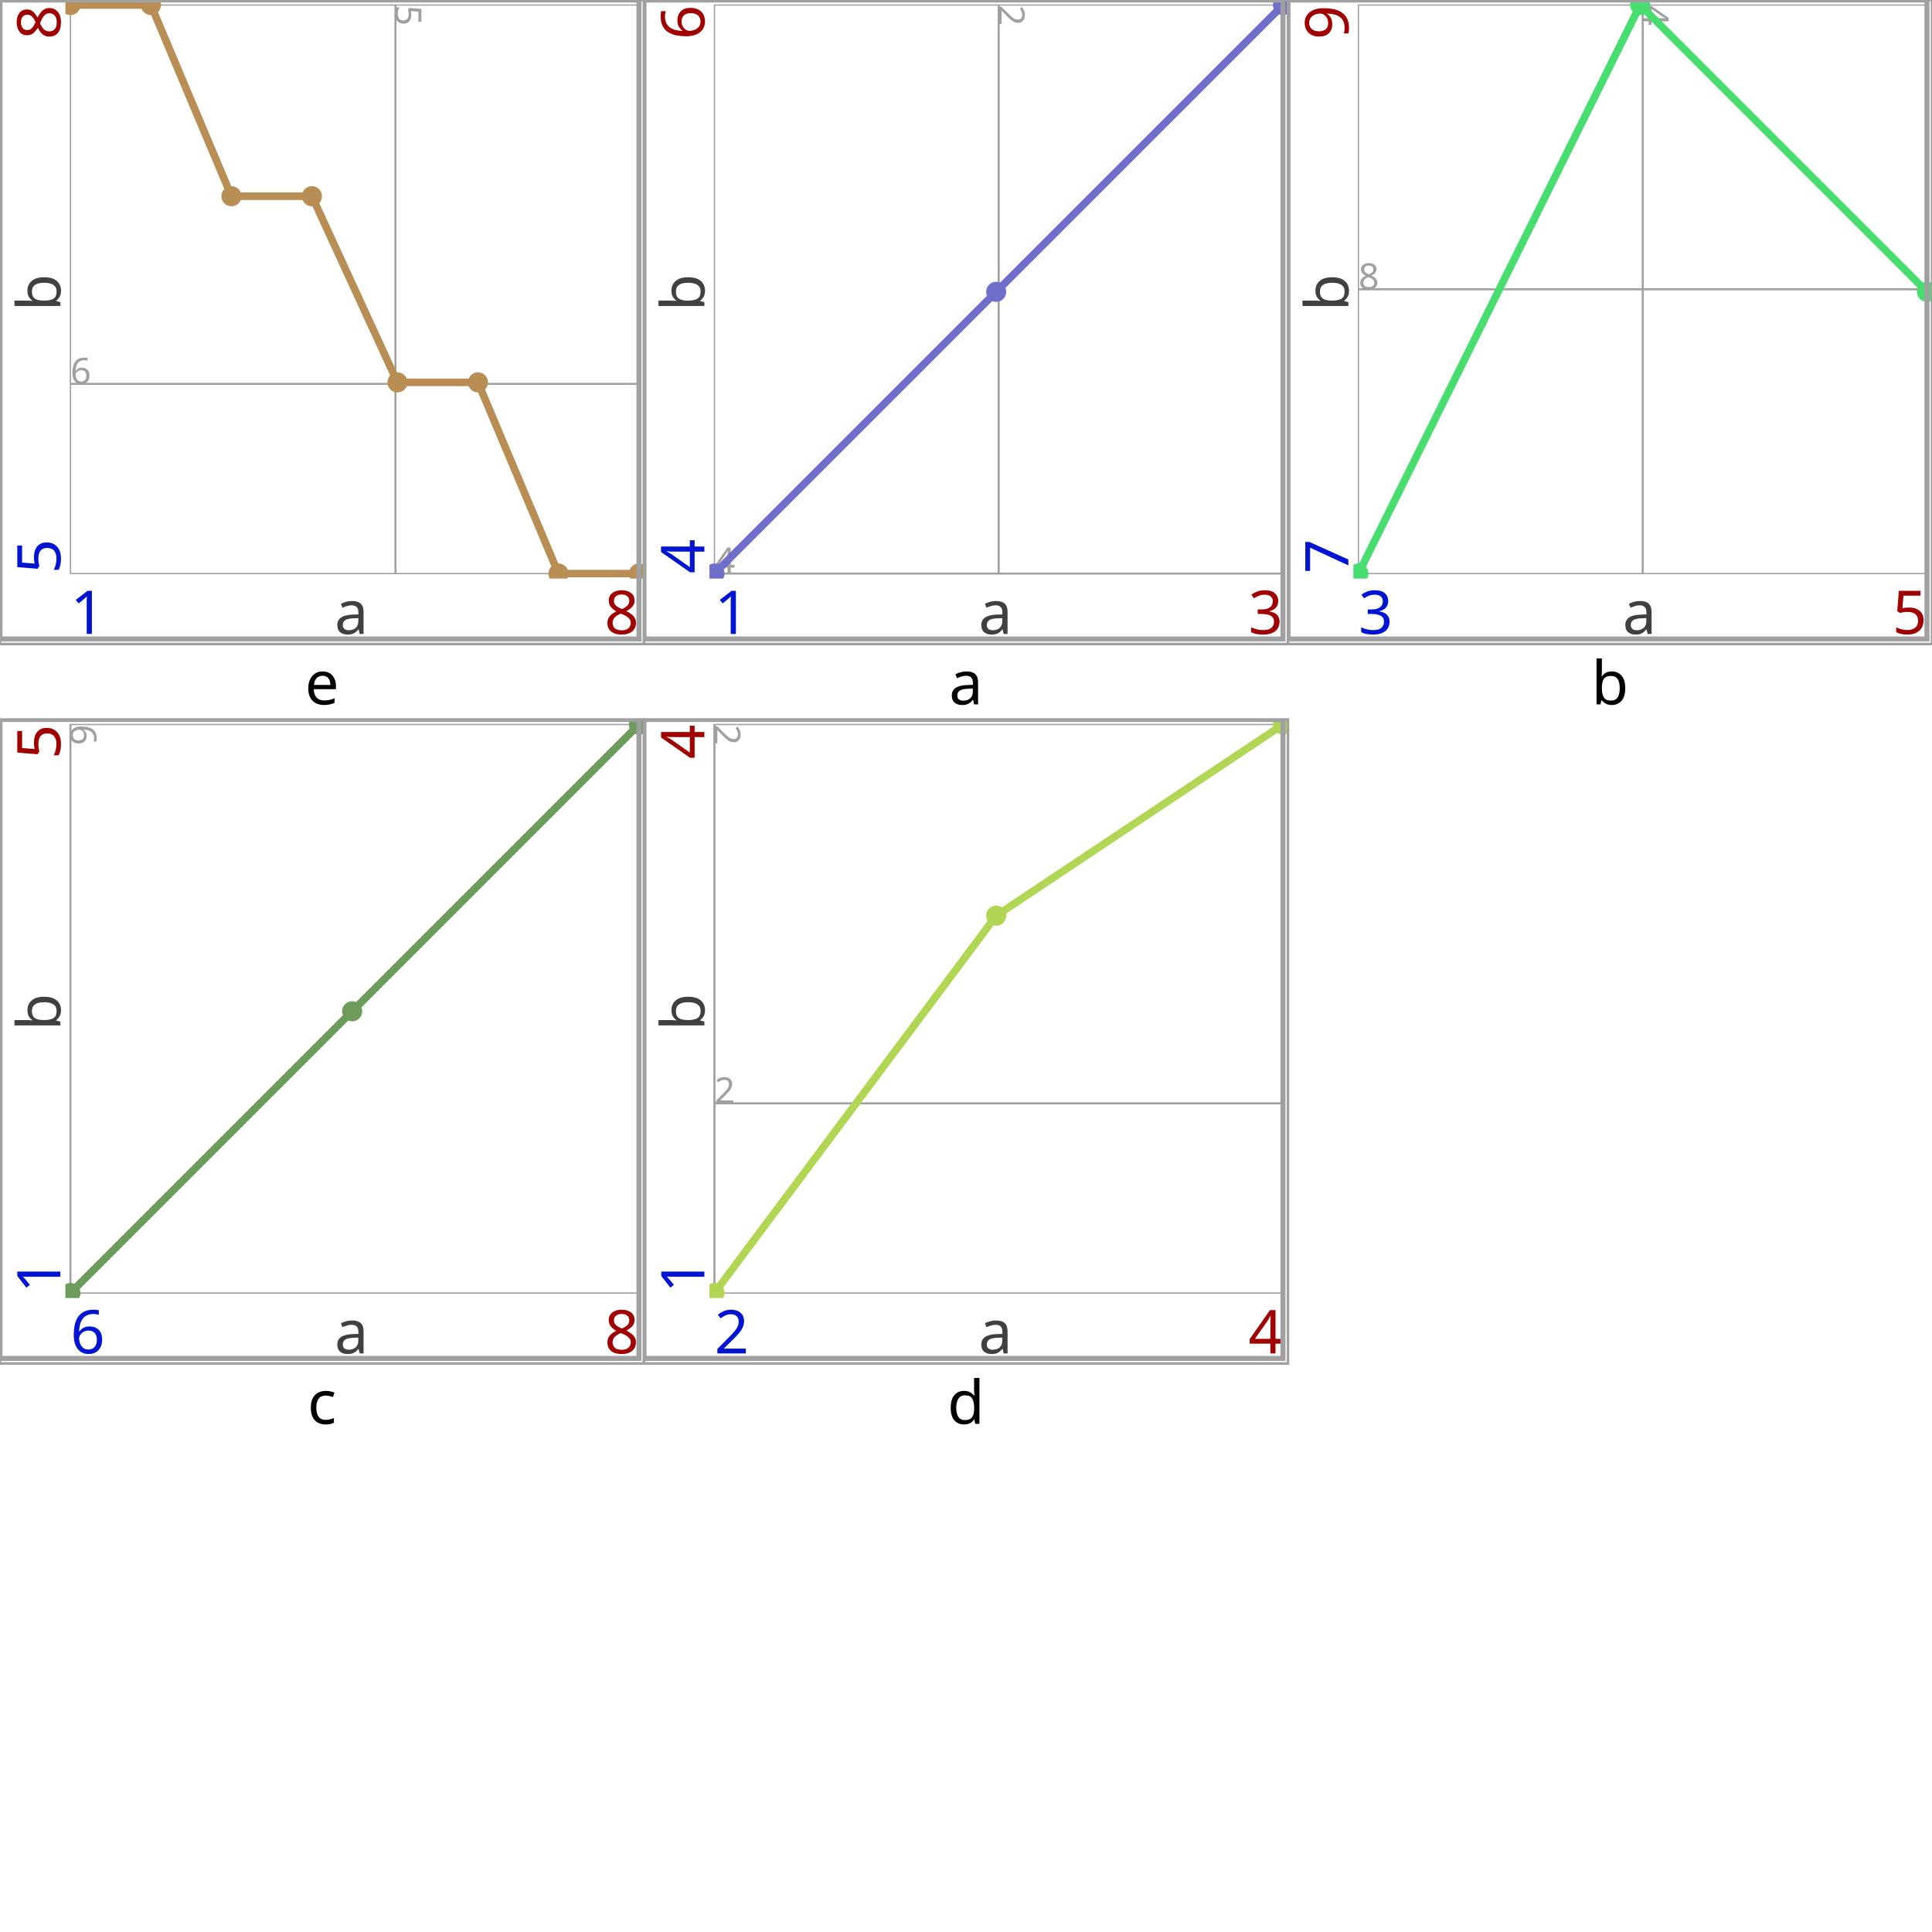
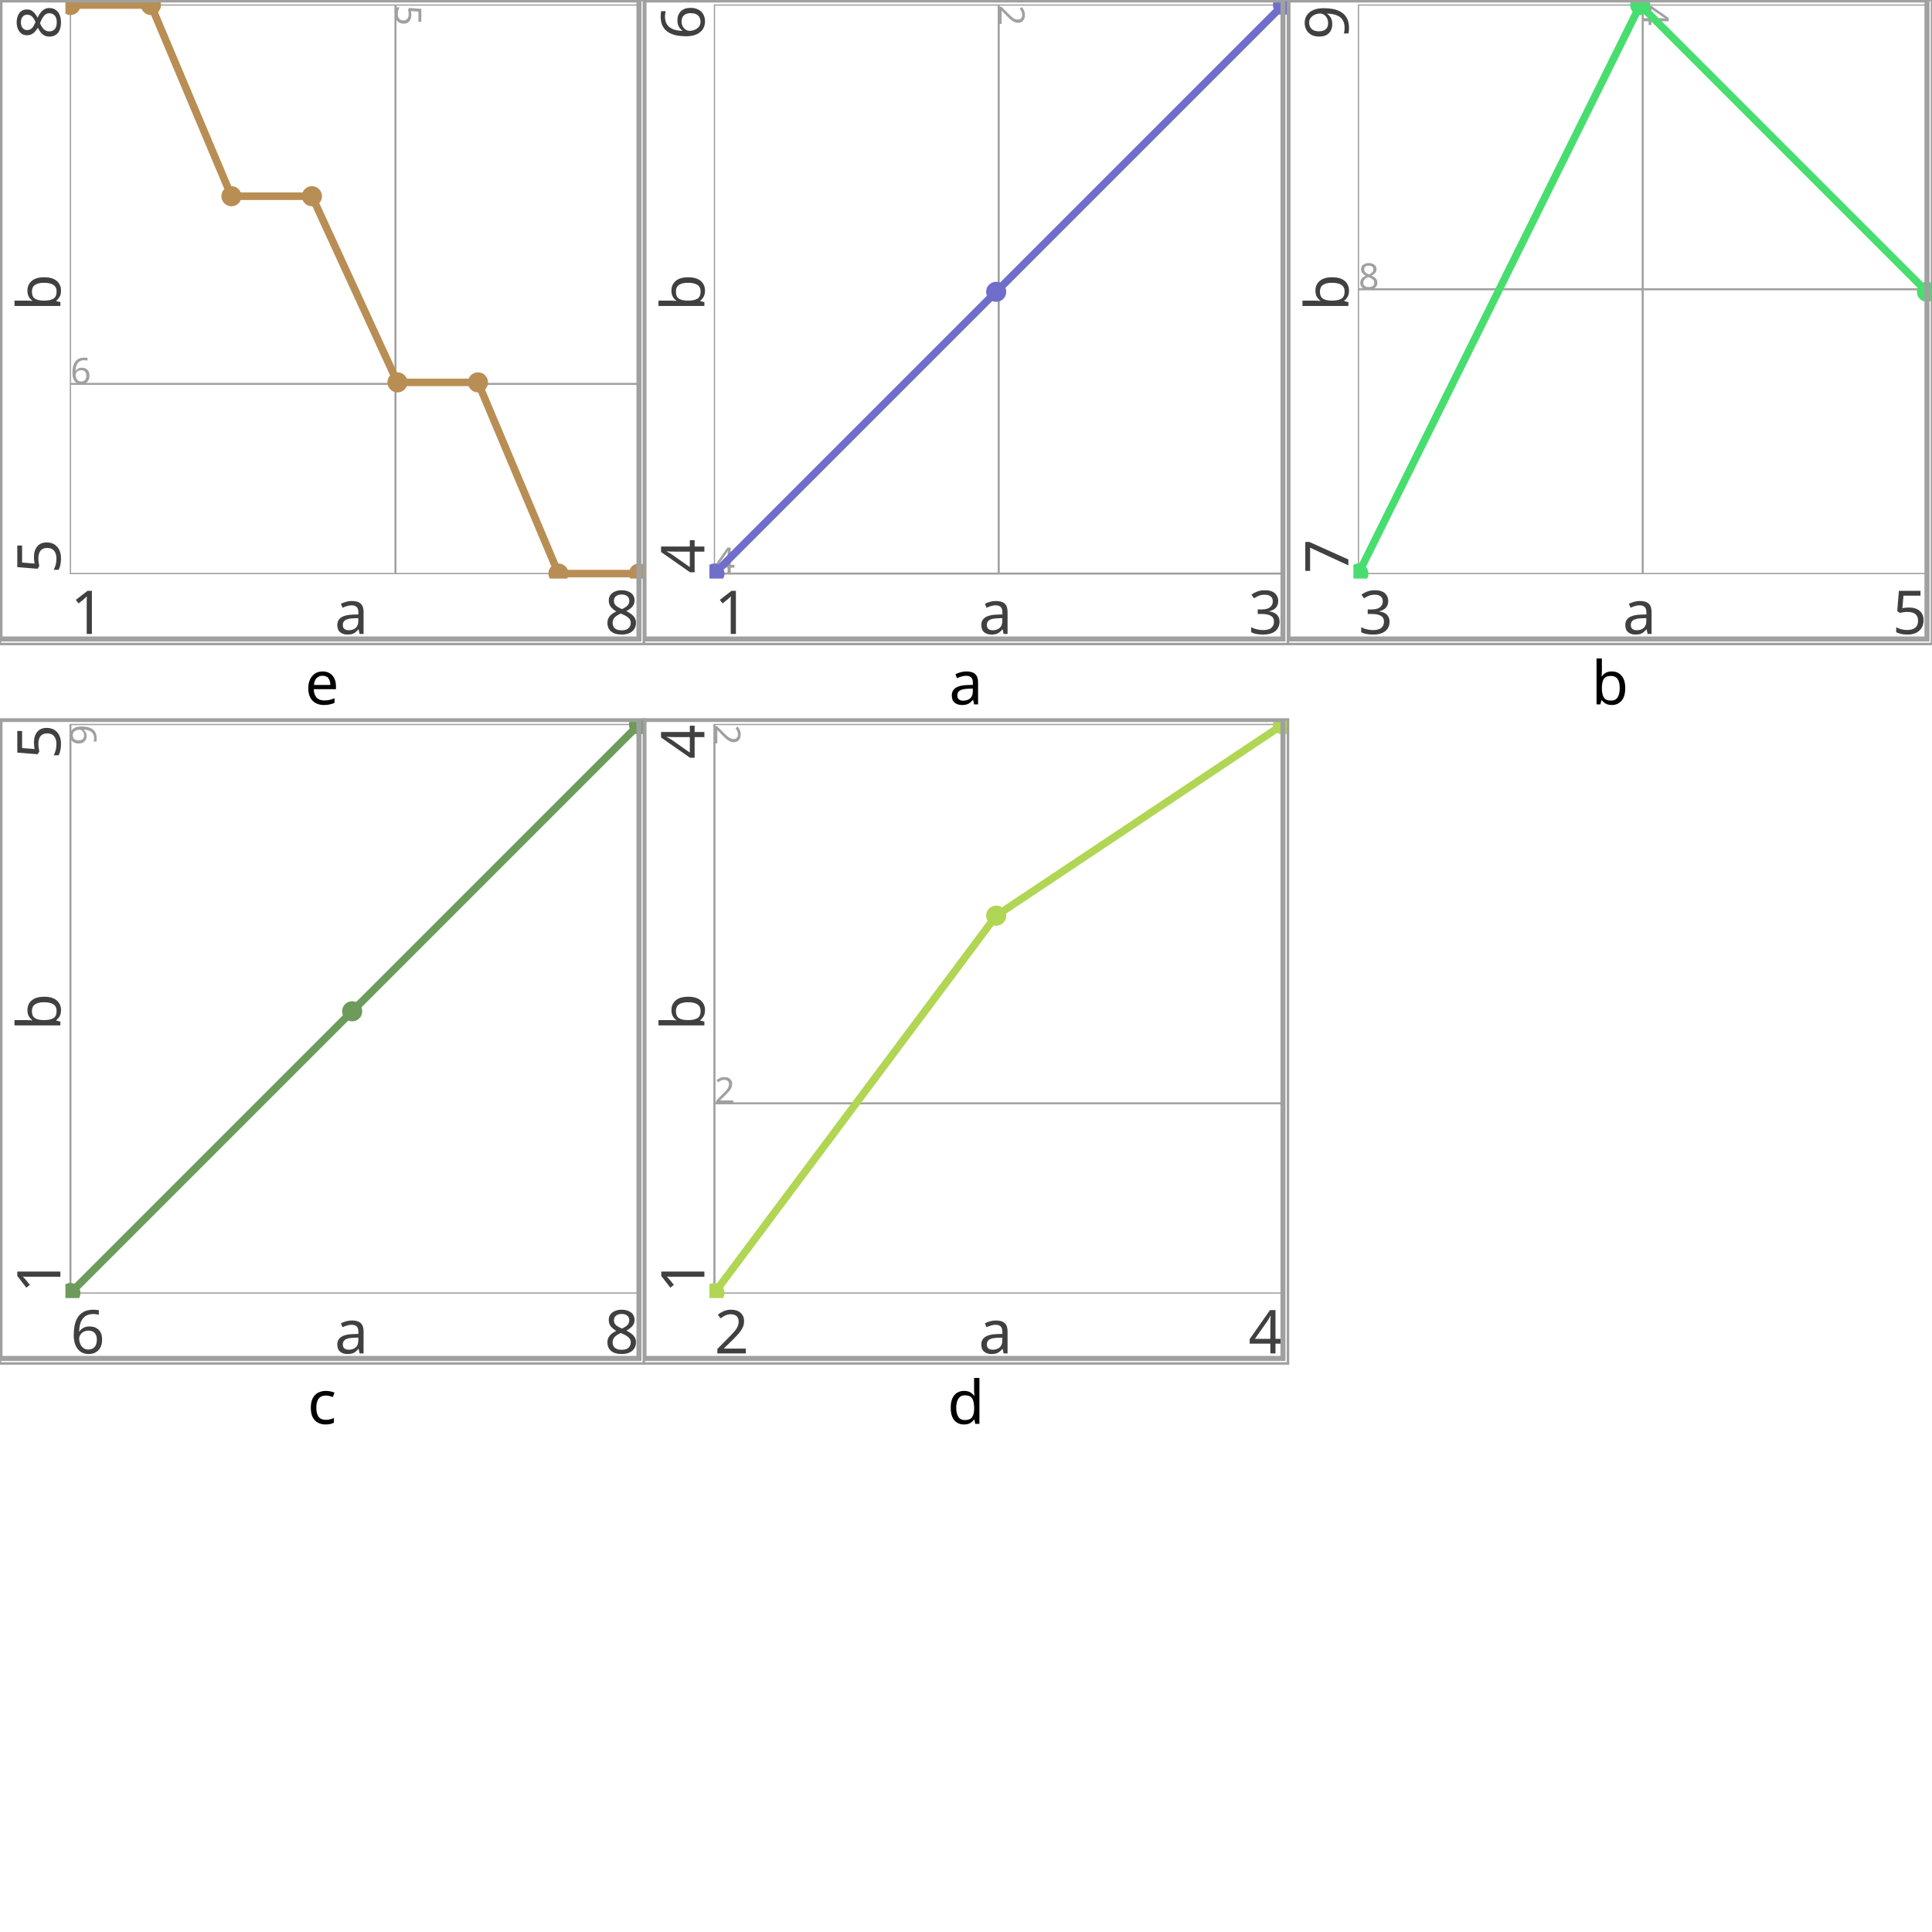
<svg xmlns="http://www.w3.org/2000/svg" id="smallp_TESTID" x="0" y="0" width="384" height="384" font-family="'Noto Sans', sans-serif">
  <rect width="384" height="384" x="0" y="0" fill="#ffffff" />
  <g transform="translate(0,0)">
    <svg id="xyp_TESTID" x="0" y="0" width="128" height="128" font-family="'Noto Sans', sans-serif">
      <defs>
        <clipPath id="plotClip-TESTID">
          <rect x="13" y="0" width="115" height="115" />
        </clipPath>
      </defs>
      <style> .circle-group-TESTID circle { r: 2.0px; } </style>
      <rect x="0" y="0" width="128" height="128" fill="#ffffff" stroke="#ffffff" />
-       <text x="14" text-anchor="start" y="126" font-family="'Noto Sans', sans-serif" fill="#0015D2" font-size="12px">1</text>
+       <text x="14" text-anchor="start" y="126" font-family="'Noto Sans', sans-serif" fill="#404040" font-size="12px">1</text>
      <text x="69.864" text-anchor="middle" y="126" font-family="'Noto Sans', sans-serif" fill="#404040" font-size="12px">a</text>
-       <text x="127" text-anchor="end" y="126" font-family="'Noto Sans', sans-serif" fill="#A10000" font-size="12px">8</text>
-       <text x="12" text-anchor="start" y="114" font-family="'Noto Sans', sans-serif" fill="#0015D2" font-size="12px" transform="rotate(270,12,114)">5</text>
+       <text x="127" text-anchor="end" y="126" font-family="'Noto Sans', sans-serif" fill="#404040" font-size="12px">8</text>
+       <text x="12" text-anchor="start" y="114" font-family="'Noto Sans', sans-serif" fill="#404040" font-size="12px" transform="rotate(270,12,114)">5</text>
      <text x="12" text-anchor="middle" y="58.136" font-family="'Noto Sans', sans-serif" fill="#404040" font-size="12px" transform="rotate(270,12,58.136)">b</text>
-       <text x="12" text-anchor="end" y="1" font-family="'Noto Sans', sans-serif" fill="#A10000" font-size="12px" transform="rotate(270,12,1)">8</text>
+       <text x="12" text-anchor="end" y="1" font-family="'Noto Sans', sans-serif" fill="#404040" font-size="12px" transform="rotate(270,12,1)">8</text>
      <line x1="78.6" y1="1" x2="78.6" y2="114" stroke="#a0a0a0" stroke-width="0.4" />
      <text x="78.6" text-anchor="start" y="1" font-family="'Noto Sans', sans-serif" fill="#a0a0a0" font-size="7.2px" transform="rotate(90,78.6,1)">5</text>
      <line x1="14" y1="76.3" x2="127" y2="76.3" stroke="#a0a0a0" stroke-width="0.4" />
      <text x="14" text-anchor="start" y="76.3" font-family="'Noto Sans', sans-serif" fill="#a0a0a0" font-size="7.2px">6</text>
      <rect x="14" y="1" width="113" height="113" stroke="#a0a0a0" fill="none" stroke-width="0.25" />
      <g fill="none" stroke-width="1.5" stroke-dasharray="none">
        <path d="M 14 1 L 30 1 L 46 39 L 62 39 L 79 76 L 95 76 L 111 114 L 127 114" stroke="#b98e54" />
      </g>
      <g class="circle-group-TESTID" stroke="none" fill="#3939ff" clip-path="url(#plotClip-TESTID)">
        <circle cx="111" cy="114" fill="#b98e54" r="2.0" />
        <circle cx="127" cy="114" fill="#b98e54" r="2.0" />
        <circle cx="14" cy="1" fill="#b98e54" r="2.0" />
        <circle cx="30" cy="1" fill="#b98e54" r="2.0" />
        <circle cx="46" cy="39" fill="#b98e54" r="2.0" />
        <circle cx="62" cy="39" fill="#b98e54" r="2.0" />
        <circle cx="79" cy="76" fill="#b98e54" r="2.0" />
        <circle cx="95" cy="76" fill="#b98e54" r="2.0" />
      </g>
      <rect x="0" y="0" width="127" height="127" fill="none" stroke="#a0a0a0" stroke-width="1" />
    </svg>
  </g>
  <rect width="128" height="128" x="0" y="0" fill="none" stroke="#a0a0a0" stroke-width="0.5" />
  <text x="64.0" text-anchor="middle" y="140" font-family="'Noto Sans', sans-serif" fill="#000000" font-size="12px">e</text>
  <g transform="translate(128,0)">
    <svg id="xyp_TESTID" x="0" y="0" width="128" height="128" font-family="'Noto Sans', sans-serif">
      <defs>
        <clipPath id="plotClip-TESTID">
          <rect x="13" y="0" width="115" height="115" />
        </clipPath>
      </defs>
      <style> .circle-group-TESTID circle { r: 2.0px; } </style>
      <rect x="0" y="0" width="128" height="128" fill="#ffffff" stroke="#ffffff" />
-       <text x="14" text-anchor="start" y="126" font-family="'Noto Sans', sans-serif" fill="#0015D2" font-size="12px">1</text>
+       <text x="14" text-anchor="start" y="126" font-family="'Noto Sans', sans-serif" fill="#404040" font-size="12px">1</text>
      <text x="69.864" text-anchor="middle" y="126" font-family="'Noto Sans', sans-serif" fill="#404040" font-size="12px">a</text>
-       <text x="127" text-anchor="end" y="126" font-family="'Noto Sans', sans-serif" fill="#A10000" font-size="12px">3</text>
-       <text x="12" text-anchor="start" y="114" font-family="'Noto Sans', sans-serif" fill="#0015D2" font-size="12px" transform="rotate(270,12,114)">4</text>
+       <text x="127" text-anchor="end" y="126" font-family="'Noto Sans', sans-serif" fill="#404040" font-size="12px">3</text>
+       <text x="12" text-anchor="start" y="114" font-family="'Noto Sans', sans-serif" fill="#404040" font-size="12px" transform="rotate(270,12,114)">4</text>
      <text x="12" text-anchor="middle" y="58.136" font-family="'Noto Sans', sans-serif" fill="#404040" font-size="12px" transform="rotate(270,12,58.136)">b</text>
-       <text x="12" text-anchor="end" y="1" font-family="'Noto Sans', sans-serif" fill="#A10000" font-size="12px" transform="rotate(270,12,1)">6</text>
+       <text x="12" text-anchor="end" y="1" font-family="'Noto Sans', sans-serif" fill="#404040" font-size="12px" transform="rotate(270,12,1)">6</text>
      <line x1="70.5" y1="1" x2="70.5" y2="114" stroke="#a0a0a0" stroke-width="0.4" />
      <text x="70.5" text-anchor="start" y="1" font-family="'Noto Sans', sans-serif" fill="#a0a0a0" font-size="7.2px" transform="rotate(90,70.5,1)">2</text>
      <line x1="14" y1="114.0" x2="127" y2="114.0" stroke="#a0a0a0" stroke-width="0.4" />
      <text x="14" text-anchor="start" y="114.0" font-family="'Noto Sans', sans-serif" fill="#a0a0a0" font-size="7.2px">4</text>
      <rect x="14" y="1" width="113" height="113" stroke="#a0a0a0" fill="none" stroke-width="0.25" />
      <g fill="none" stroke-width="1.5" stroke-dasharray="none">
        <path d="M 14 114 L 70 58 L 127 1" stroke="#706ecb" />
      </g>
      <g class="circle-group-TESTID" stroke="none" fill="#3939ff" clip-path="url(#plotClip-TESTID)">
        <circle cx="127" cy="1" fill="#706ecb" r="2.0" />
        <circle cx="14" cy="114" fill="#706ecb" r="2.0" />
        <circle cx="70" cy="58" fill="#706ecb" r="2.0" />
      </g>
      <rect x="0" y="0" width="127" height="127" fill="none" stroke="#a0a0a0" stroke-width="1" />
    </svg>
  </g>
  <rect width="128" height="128" x="128" y="0" fill="none" stroke="#a0a0a0" stroke-width="0.5" />
  <text x="192.0" text-anchor="middle" y="140" font-family="'Noto Sans', sans-serif" fill="#000000" font-size="12px">a</text>
  <g transform="translate(256,0)">
    <svg id="xyp_TESTID" x="0" y="0" width="128" height="128" font-family="'Noto Sans', sans-serif">
      <defs>
        <clipPath id="plotClip-TESTID">
          <rect x="13" y="0" width="115" height="115" />
        </clipPath>
      </defs>
      <style> .circle-group-TESTID circle { r: 2.0px; } </style>
      <rect x="0" y="0" width="128" height="128" fill="#ffffff" stroke="#ffffff" />
-       <text x="14" text-anchor="start" y="126" font-family="'Noto Sans', sans-serif" fill="#0015D2" font-size="12px">3</text>
+       <text x="14" text-anchor="start" y="126" font-family="'Noto Sans', sans-serif" fill="#404040" font-size="12px">3</text>
      <text x="69.864" text-anchor="middle" y="126" font-family="'Noto Sans', sans-serif" fill="#404040" font-size="12px">a</text>
-       <text x="127" text-anchor="end" y="126" font-family="'Noto Sans', sans-serif" fill="#A10000" font-size="12px">5</text>
-       <text x="12" text-anchor="start" y="114" font-family="'Noto Sans', sans-serif" fill="#0015D2" font-size="12px" transform="rotate(270,12,114)">7</text>
+       <text x="127" text-anchor="end" y="126" font-family="'Noto Sans', sans-serif" fill="#404040" font-size="12px">5</text>
+       <text x="12" text-anchor="start" y="114" font-family="'Noto Sans', sans-serif" fill="#404040" font-size="12px" transform="rotate(270,12,114)">7</text>
      <text x="12" text-anchor="middle" y="58.136" font-family="'Noto Sans', sans-serif" fill="#404040" font-size="12px" transform="rotate(270,12,58.136)">b</text>
-       <text x="12" text-anchor="end" y="1" font-family="'Noto Sans', sans-serif" fill="#A10000" font-size="12px" transform="rotate(270,12,1)">9</text>
+       <text x="12" text-anchor="end" y="1" font-family="'Noto Sans', sans-serif" fill="#404040" font-size="12px" transform="rotate(270,12,1)">9</text>
      <line x1="70.5" y1="1" x2="70.5" y2="114" stroke="#a0a0a0" stroke-width="0.4" />
      <text x="70.5" text-anchor="start" y="1" font-family="'Noto Sans', sans-serif" fill="#a0a0a0" font-size="7.2px" transform="rotate(90,70.5,1)">4</text>
      <line x1="14" y1="57.5" x2="127" y2="57.5" stroke="#a0a0a0" stroke-width="0.4" />
      <text x="14" text-anchor="start" y="57.5" font-family="'Noto Sans', sans-serif" fill="#a0a0a0" font-size="7.2px">8</text>
      <rect x="14" y="1" width="113" height="113" stroke="#a0a0a0" fill="none" stroke-width="0.25" />
      <g fill="none" stroke-width="1.5" stroke-dasharray="none">
        <path d="M 14 114 L 70 1 L 127 58" stroke="#48de6f" />
      </g>
      <g class="circle-group-TESTID" stroke="none" fill="#3939ff" clip-path="url(#plotClip-TESTID)">
        <circle cx="127" cy="58" fill="#48de6f" r="2.0" />
        <circle cx="14" cy="114" fill="#48de6f" r="2.0" />
        <circle cx="70" cy="1" fill="#48de6f" r="2.0" />
      </g>
      <rect x="0" y="0" width="127" height="127" fill="none" stroke="#a0a0a0" stroke-width="1" />
    </svg>
  </g>
  <rect width="128" height="128" x="256" y="0" fill="none" stroke="#a0a0a0" stroke-width="0.5" />
  <text x="320.0" text-anchor="middle" y="140" font-family="'Noto Sans', sans-serif" fill="#000000" font-size="12px">b</text>
  <g transform="translate(0,143)">
    <svg id="xyp_TESTID" x="0" y="0" width="128" height="128" font-family="'Noto Sans', sans-serif">
      <defs>
        <clipPath id="plotClip-TESTID">
          <rect x="13" y="0" width="115" height="115" />
        </clipPath>
      </defs>
      <style> .circle-group-TESTID circle { r: 2.0px; } </style>
      <rect x="0" y="0" width="128" height="128" fill="#ffffff" stroke="#ffffff" />
-       <text x="14" text-anchor="start" y="126" font-family="'Noto Sans', sans-serif" fill="#0015D2" font-size="12px">6</text>
+       <text x="14" text-anchor="start" y="126" font-family="'Noto Sans', sans-serif" fill="#404040" font-size="12px">6</text>
      <text x="69.864" text-anchor="middle" y="126" font-family="'Noto Sans', sans-serif" fill="#404040" font-size="12px">a</text>
-       <text x="127" text-anchor="end" y="126" font-family="'Noto Sans', sans-serif" fill="#A10000" font-size="12px">8</text>
-       <text x="12" text-anchor="start" y="114" font-family="'Noto Sans', sans-serif" fill="#0015D2" font-size="12px" transform="rotate(270,12,114)">1</text>
+       <text x="127" text-anchor="end" y="126" font-family="'Noto Sans', sans-serif" fill="#404040" font-size="12px">8</text>
+       <text x="12" text-anchor="start" y="114" font-family="'Noto Sans', sans-serif" fill="#404040" font-size="12px" transform="rotate(270,12,114)">1</text>
      <text x="12" text-anchor="middle" y="58.136" font-family="'Noto Sans', sans-serif" fill="#404040" font-size="12px" transform="rotate(270,12,58.136)">b</text>
-       <text x="12" text-anchor="end" y="1" font-family="'Noto Sans', sans-serif" fill="#A10000" font-size="12px" transform="rotate(270,12,1)">5</text>
+       <text x="12" text-anchor="end" y="1" font-family="'Noto Sans', sans-serif" fill="#404040" font-size="12px" transform="rotate(270,12,1)">5</text>
      <line x1="14.0" y1="1" x2="14.0" y2="114" stroke="#a0a0a0" stroke-width="0.4" />
      <text x="14.0" text-anchor="start" y="1" font-family="'Noto Sans', sans-serif" fill="#a0a0a0" font-size="7.2px" transform="rotate(90,14.0,1)">6</text>
      <rect x="14" y="1" width="113" height="113" stroke="#a0a0a0" fill="none" stroke-width="0.25" />
      <g fill="none" stroke-width="1.5" stroke-dasharray="none">
        <path d="M 14 114 L 70 58 L 127 1" stroke="#6c9b5b" />
      </g>
      <g class="circle-group-TESTID" stroke="none" fill="#3939ff" clip-path="url(#plotClip-TESTID)">
        <circle cx="127" cy="1" fill="#6c9b5b" r="2.0" />
        <circle cx="14" cy="114" fill="#6c9b5b" r="2.0" />
        <circle cx="70" cy="58" fill="#6c9b5b" r="2.0" />
      </g>
      <rect x="0" y="0" width="127" height="127" fill="none" stroke="#a0a0a0" stroke-width="1" />
    </svg>
  </g>
  <rect width="128" height="128" x="0" y="143" fill="none" stroke="#a0a0a0" stroke-width="0.5" />
  <text x="64.0" text-anchor="middle" y="283" font-family="'Noto Sans', sans-serif" fill="#000000" font-size="12px">c</text>
  <g transform="translate(128,143)">
    <svg id="xyp_TESTID" x="0" y="0" width="128" height="128" font-family="'Noto Sans', sans-serif">
      <defs>
        <clipPath id="plotClip-TESTID">
          <rect x="13" y="0" width="115" height="115" />
        </clipPath>
      </defs>
      <style> .circle-group-TESTID circle { r: 2.0px; } </style>
      <rect x="0" y="0" width="128" height="128" fill="#ffffff" stroke="#ffffff" />
-       <text x="14" text-anchor="start" y="126" font-family="'Noto Sans', sans-serif" fill="#0015D2" font-size="12px">2</text>
+       <text x="14" text-anchor="start" y="126" font-family="'Noto Sans', sans-serif" fill="#404040" font-size="12px">2</text>
      <text x="69.864" text-anchor="middle" y="126" font-family="'Noto Sans', sans-serif" fill="#404040" font-size="12px">a</text>
-       <text x="127" text-anchor="end" y="126" font-family="'Noto Sans', sans-serif" fill="#A10000" font-size="12px">4</text>
-       <text x="12" text-anchor="start" y="114" font-family="'Noto Sans', sans-serif" fill="#0015D2" font-size="12px" transform="rotate(270,12,114)">1</text>
+       <text x="127" text-anchor="end" y="126" font-family="'Noto Sans', sans-serif" fill="#404040" font-size="12px">4</text>
+       <text x="12" text-anchor="start" y="114" font-family="'Noto Sans', sans-serif" fill="#404040" font-size="12px" transform="rotate(270,12,114)">1</text>
      <text x="12" text-anchor="middle" y="58.136" font-family="'Noto Sans', sans-serif" fill="#404040" font-size="12px" transform="rotate(270,12,58.136)">b</text>
-       <text x="12" text-anchor="end" y="1" font-family="'Noto Sans', sans-serif" fill="#A10000" font-size="12px" transform="rotate(270,12,1)">4</text>
+       <text x="12" text-anchor="end" y="1" font-family="'Noto Sans', sans-serif" fill="#404040" font-size="12px" transform="rotate(270,12,1)">4</text>
      <line x1="14.0" y1="1" x2="14.0" y2="114" stroke="#a0a0a0" stroke-width="0.4" />
      <text x="14.0" text-anchor="start" y="1" font-family="'Noto Sans', sans-serif" fill="#a0a0a0" font-size="7.2px" transform="rotate(90,14.0,1)">2</text>
      <line x1="14" y1="76.3" x2="127" y2="76.3" stroke="#a0a0a0" stroke-width="0.4" />
      <text x="14" text-anchor="start" y="76.3" font-family="'Noto Sans', sans-serif" fill="#a0a0a0" font-size="7.2px">2</text>
      <rect x="14" y="1" width="113" height="113" stroke="#a0a0a0" fill="none" stroke-width="0.25" />
      <g fill="none" stroke-width="1.5" stroke-dasharray="none">
        <path d="M 14 114 L 70 39 L 127 1" stroke="#b1d653" />
      </g>
      <g class="circle-group-TESTID" stroke="none" fill="#3939ff" clip-path="url(#plotClip-TESTID)">
        <circle cx="127" cy="1" fill="#b1d653" r="2.0" />
        <circle cx="14" cy="114" fill="#b1d653" r="2.0" />
        <circle cx="70" cy="39" fill="#b1d653" r="2.0" />
      </g>
      <rect x="0" y="0" width="127" height="127" fill="none" stroke="#a0a0a0" stroke-width="1" />
    </svg>
  </g>
  <rect width="128" height="128" x="128" y="143" fill="none" stroke="#a0a0a0" stroke-width="0.5" />
  <text x="192.0" text-anchor="middle" y="283" font-family="'Noto Sans', sans-serif" fill="#000000" font-size="12px">d</text>
</svg>
